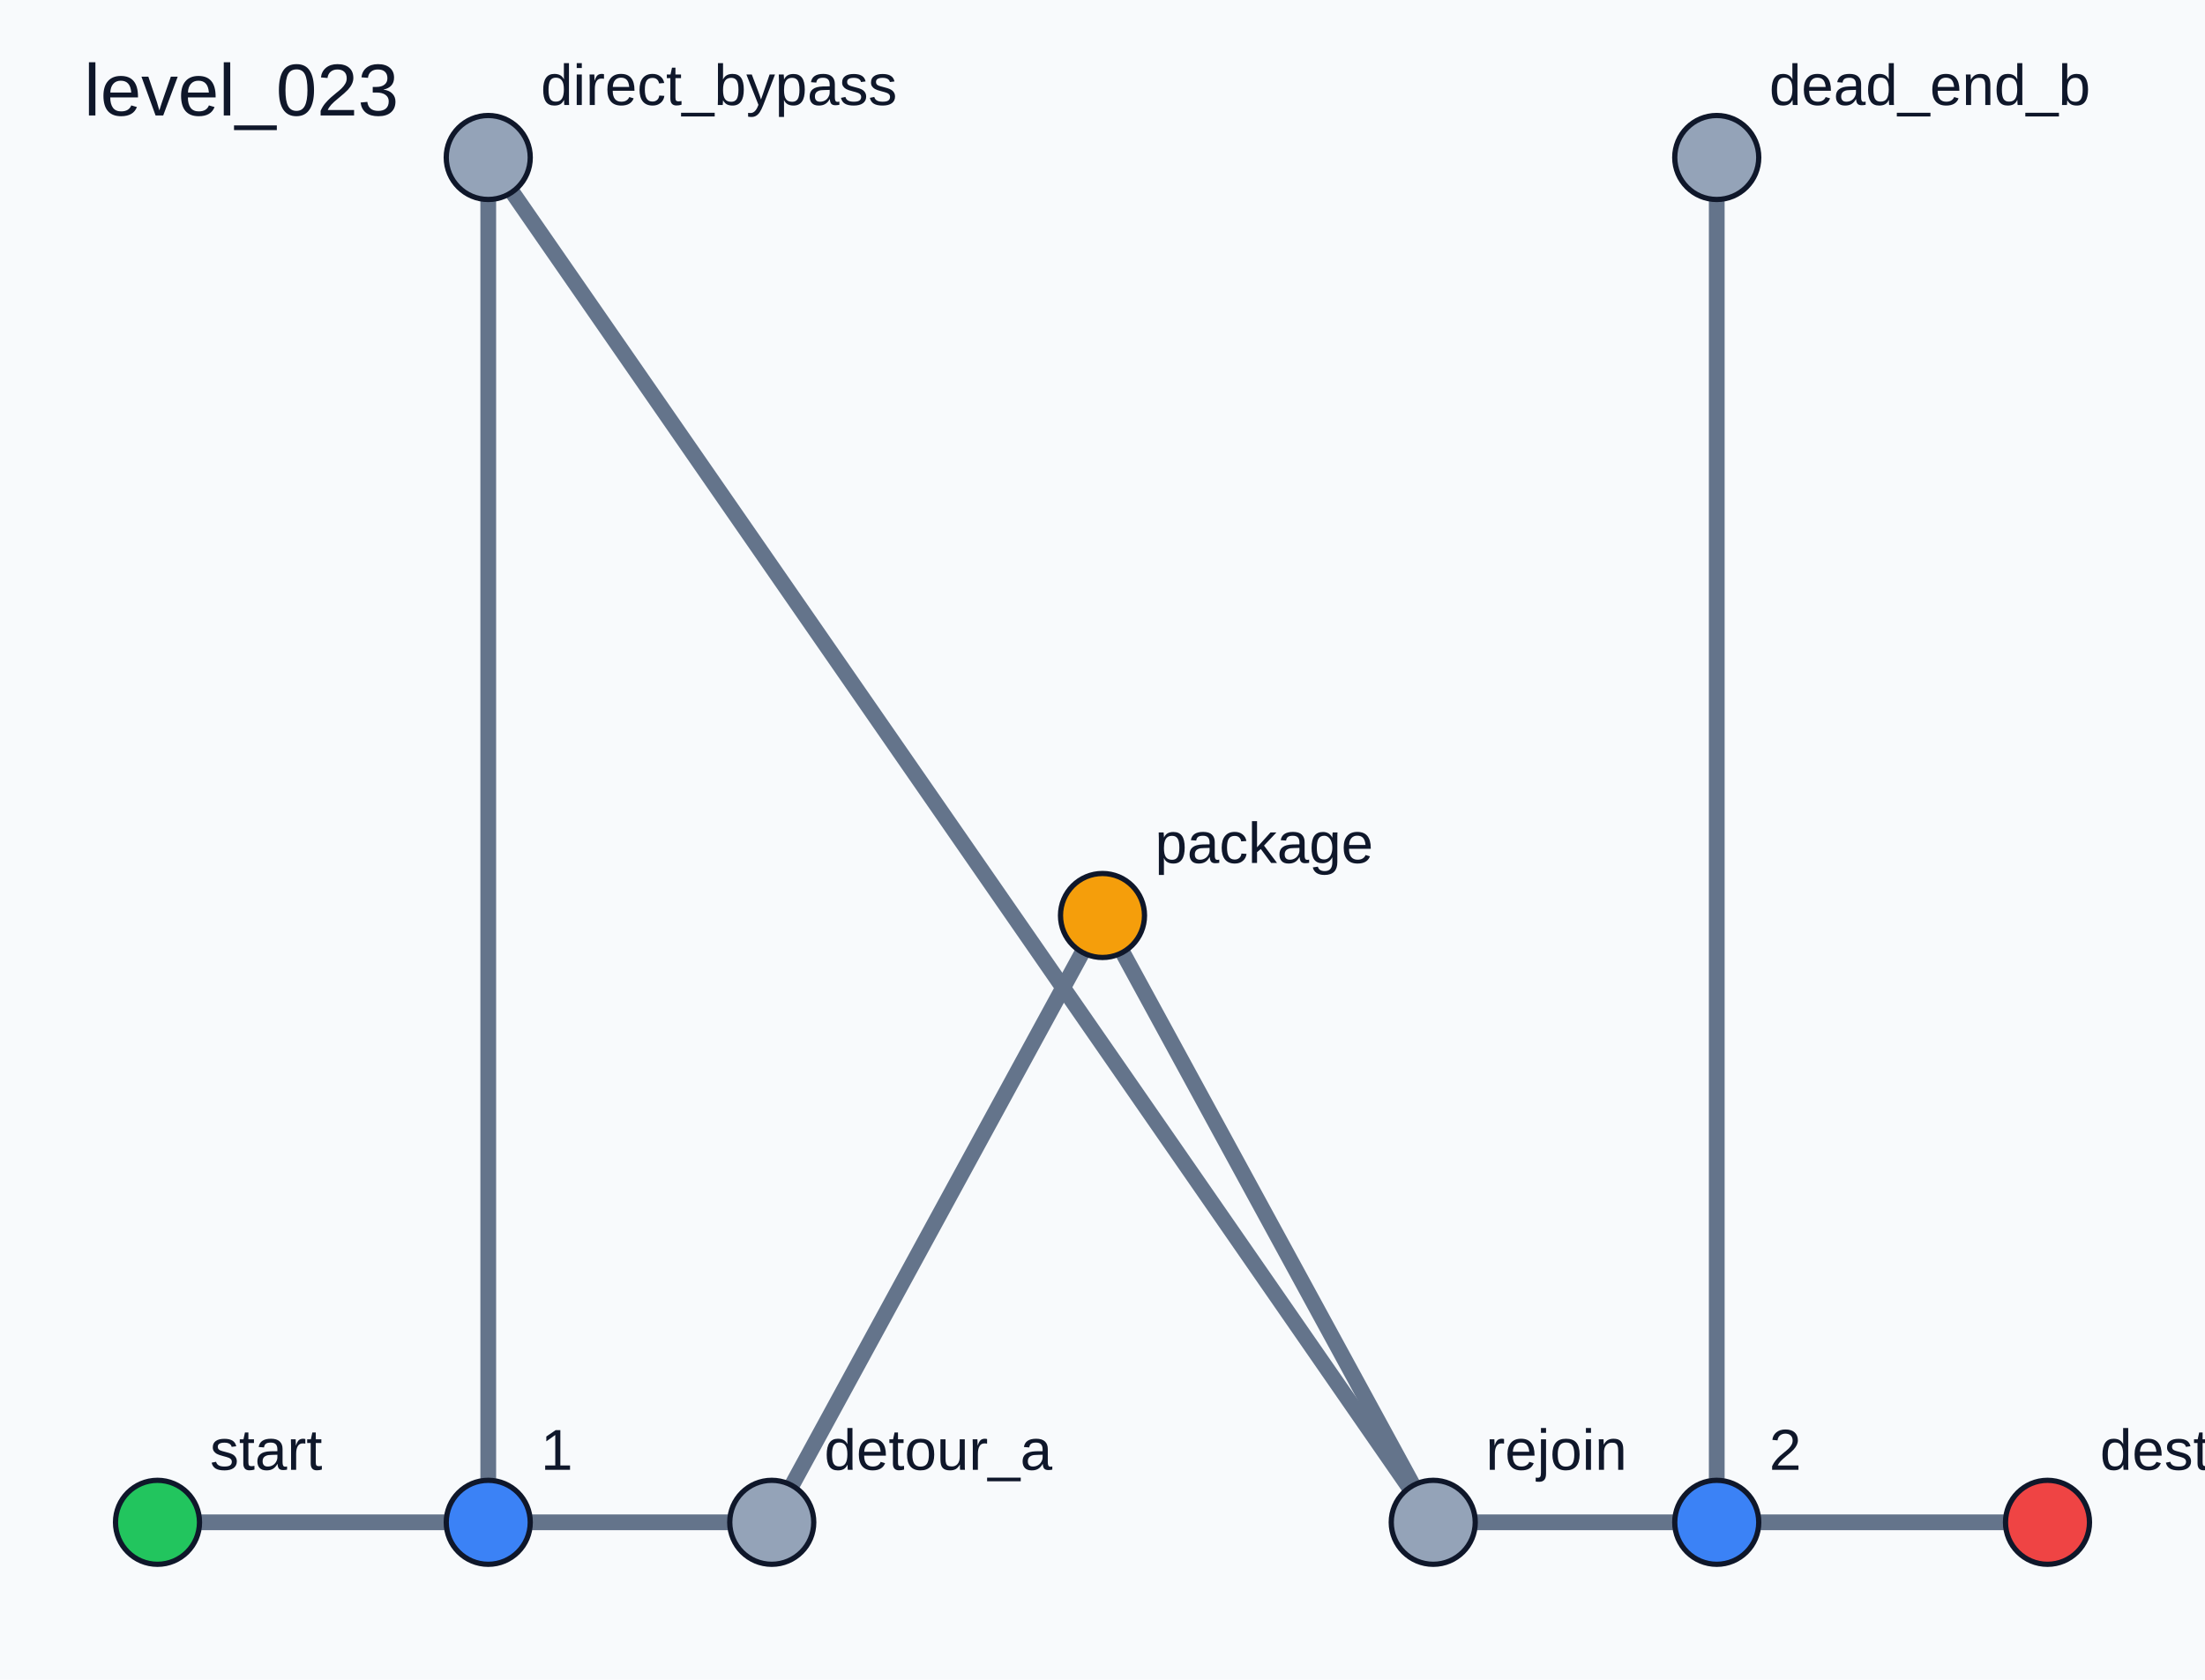
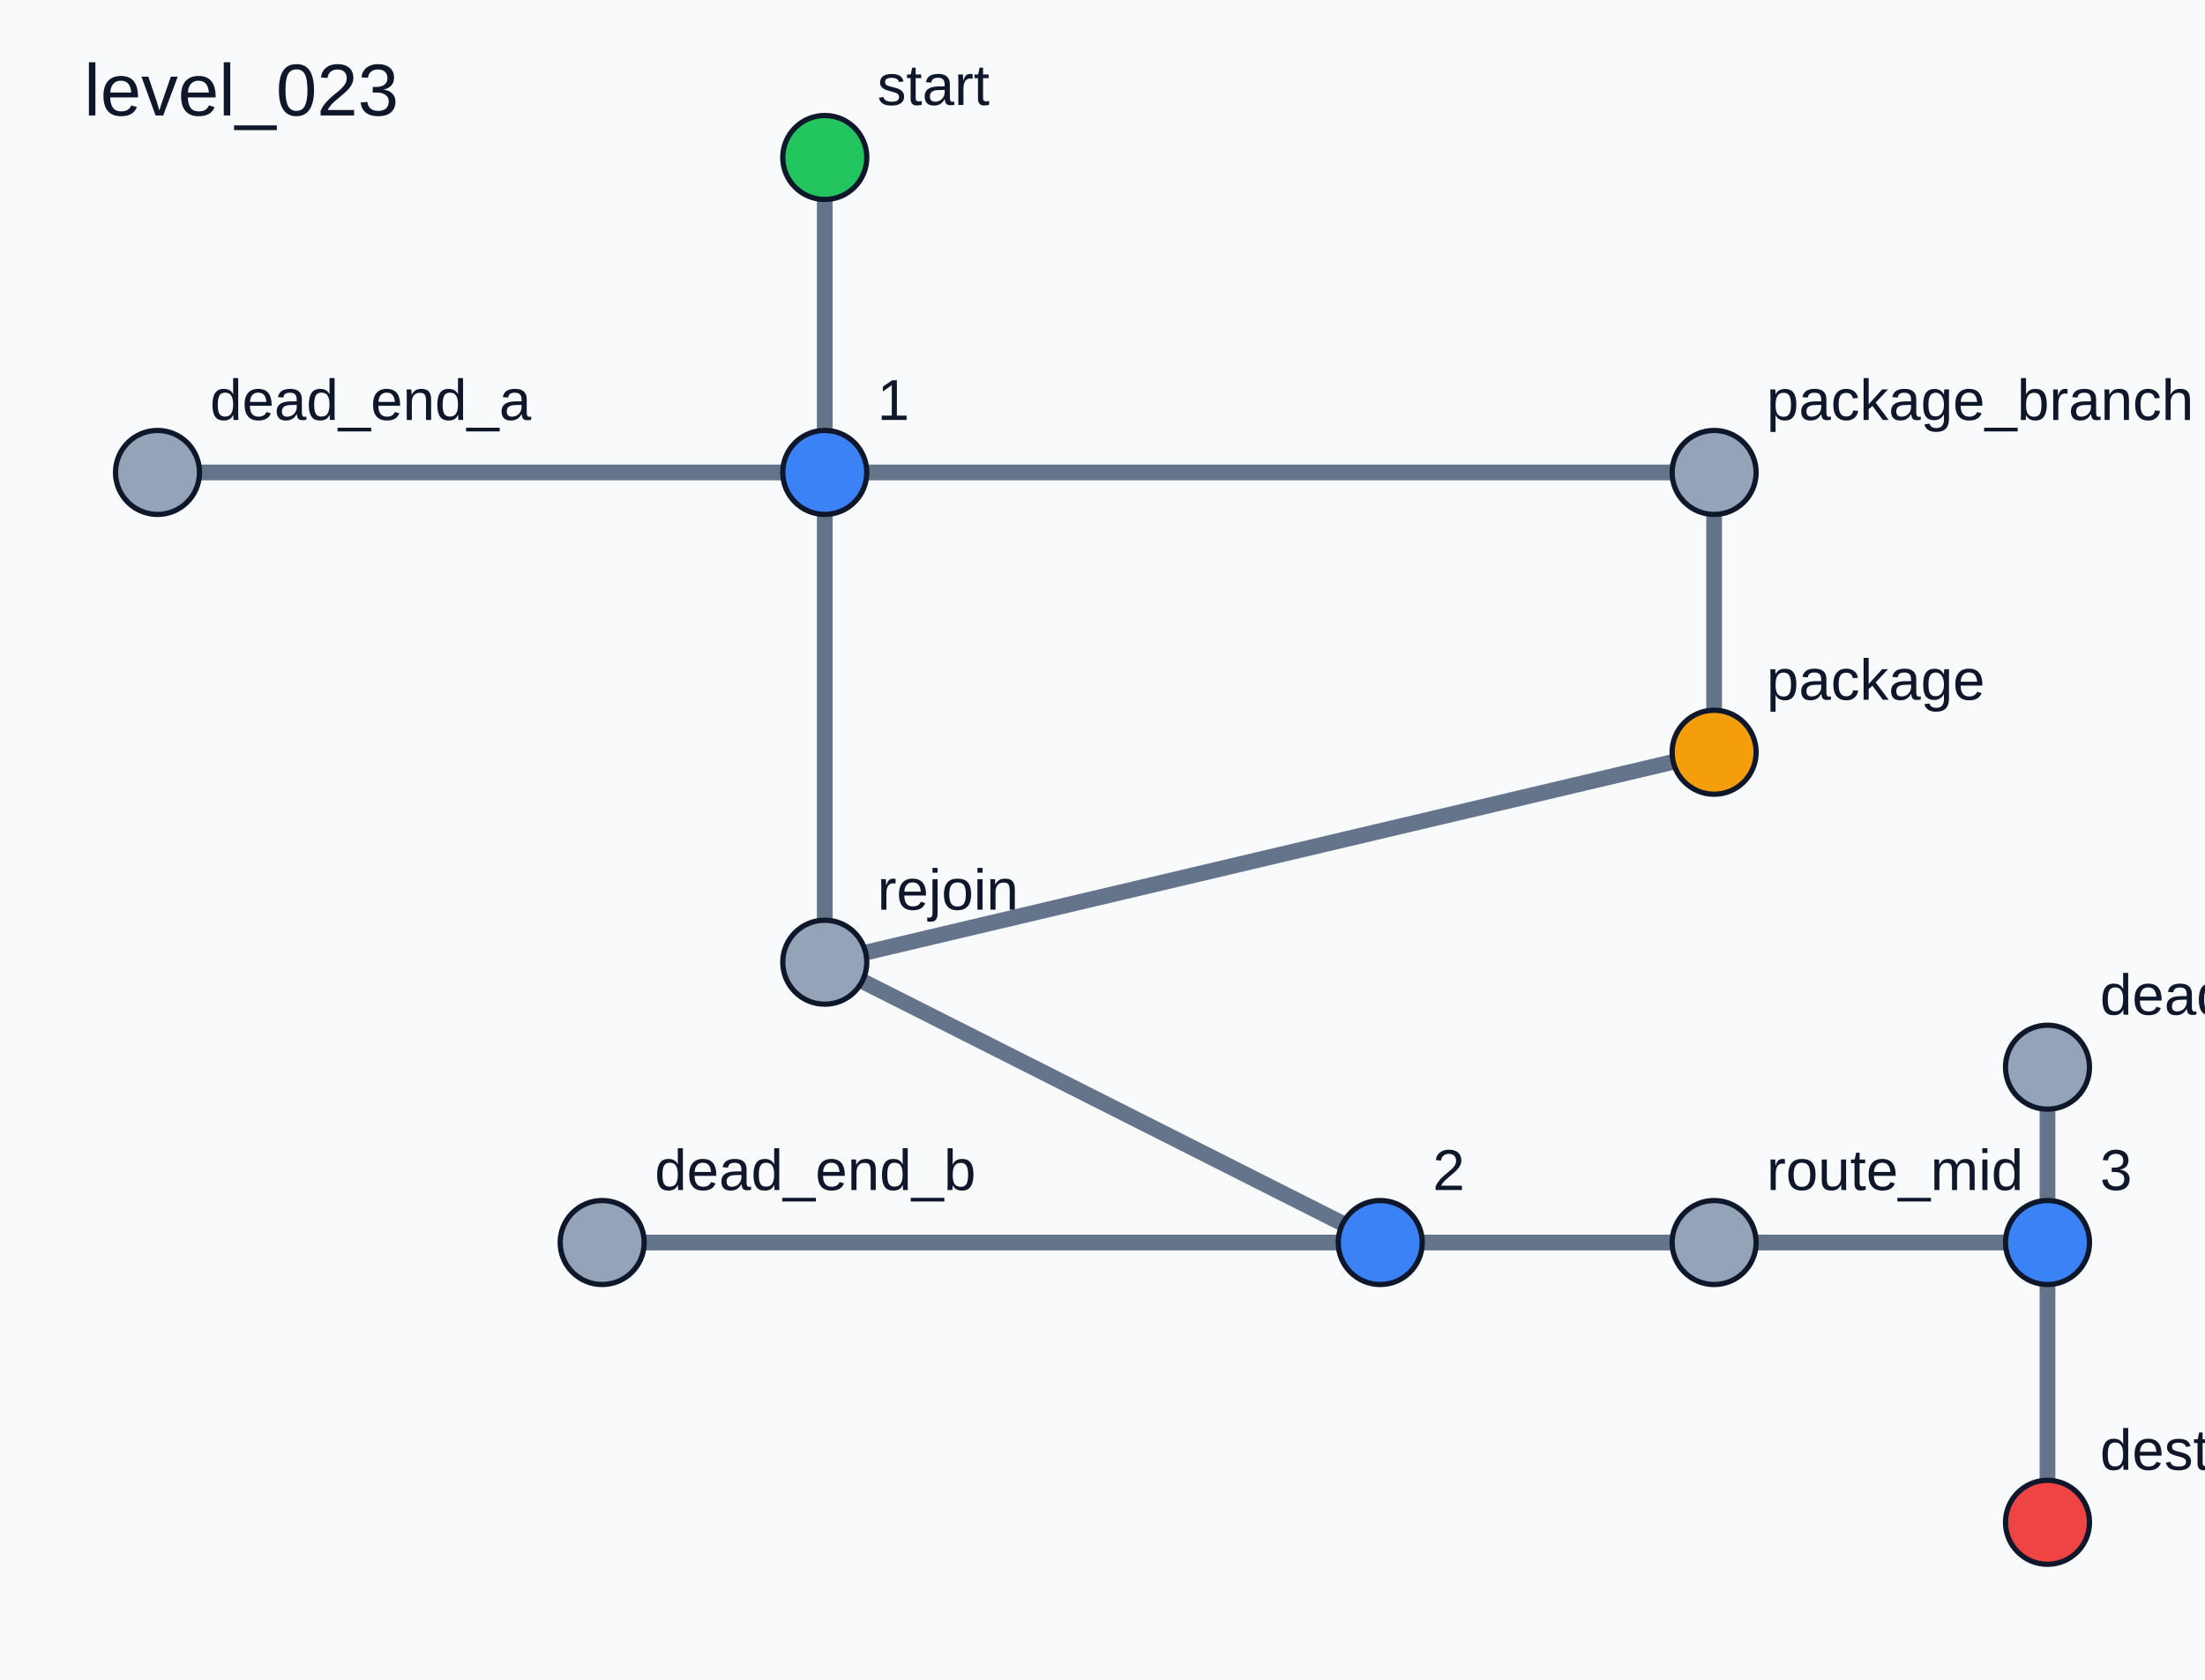
<svg xmlns="http://www.w3.org/2000/svg" width="420" height="320" viewBox="0 0 420 320">
  <rect width="100%" height="100%" fill="#f8fafc" />
  <text x="16" y="22" font-family="Arial" font-size="14" fill="#0f172a">level_023</text>
-   <line x1="30.0" y1="290.0" x2="93.0" y2="290.0" stroke="#64748b" stroke-width="3" />
-   <line x1="93.0" y1="290.0" x2="93.0" y2="30.0" stroke="#64748b" stroke-width="3" />
-   <line x1="93.0" y1="290.0" x2="147.0" y2="290.0" stroke="#64748b" stroke-width="3" />
-   <line x1="93.0" y1="30.0" x2="273.0" y2="290.0" stroke="#64748b" stroke-width="3" />
-   <line x1="147.0" y1="290.0" x2="210.0" y2="174.4" stroke="#64748b" stroke-width="3" />
-   <line x1="210.0" y1="174.4" x2="273.0" y2="290.0" stroke="#64748b" stroke-width="3" />
-   <line x1="273.0" y1="290.0" x2="327.0" y2="290.0" stroke="#64748b" stroke-width="3" />
-   <line x1="327.0" y1="290.0" x2="327.0" y2="30.0" stroke="#64748b" stroke-width="3" />
-   <line x1="327.0" y1="290.0" x2="390.0" y2="290.0" stroke="#64748b" stroke-width="3" />
-   <circle cx="30.0" cy="290.0" r="8" fill="#22c55e" stroke="#0f172a" stroke-width="1" />
-   <text x="40.0" y="280.0" font-family="Arial" font-size="11" fill="#0f172a">start</text>
-   <circle cx="93.0" cy="290.0" r="8" fill="#3b82f6" stroke="#0f172a" stroke-width="1" />
-   <text x="103.0" y="280.0" font-family="Arial" font-size="11" fill="#0f172a">1</text>
-   <circle cx="147.0" cy="290.0" r="8" fill="#94a3b8" stroke="#0f172a" stroke-width="1" />
-   <text x="157.0" y="280.0" font-family="Arial" font-size="11" fill="#0f172a">detour_a</text>
-   <circle cx="210.0" cy="174.4" r="8" fill="#f59e0b" stroke="#0f172a" stroke-width="1" />
-   <text x="220.0" y="164.4" font-family="Arial" font-size="11" fill="#0f172a">package</text>
-   <circle cx="273.0" cy="290.0" r="8" fill="#94a3b8" stroke="#0f172a" stroke-width="1" />
-   <text x="283.0" y="280.0" font-family="Arial" font-size="11" fill="#0f172a">rejoin</text>
-   <circle cx="327.0" cy="290.0" r="8" fill="#3b82f6" stroke="#0f172a" stroke-width="1" />
-   <text x="337.0" y="280.0" font-family="Arial" font-size="11" fill="#0f172a">2</text>
+   <line x1="157.1" y1="30.0" x2="157.1" y2="90.0" stroke="#64748b" stroke-width="3" />
+   <line x1="157.1" y1="90.0" x2="30.0" y2="90.0" stroke="#64748b" stroke-width="3" />
+   <line x1="157.1" y1="90.0" x2="326.5" y2="90.0" stroke="#64748b" stroke-width="3" />
+   <line x1="157.1" y1="90.0" x2="157.1" y2="183.3" stroke="#64748b" stroke-width="3" />
+   <line x1="326.5" y1="90.0" x2="326.5" y2="143.3" stroke="#64748b" stroke-width="3" />
+   <line x1="326.5" y1="143.3" x2="157.1" y2="183.3" stroke="#64748b" stroke-width="3" />
+   <line x1="157.1" y1="183.3" x2="262.9" y2="236.7" stroke="#64748b" stroke-width="3" />
+   <line x1="262.9" y1="236.7" x2="114.7" y2="236.7" stroke="#64748b" stroke-width="3" />
+   <line x1="262.9" y1="236.7" x2="326.5" y2="236.7" stroke="#64748b" stroke-width="3" />
+   <line x1="326.5" y1="236.7" x2="390.0" y2="236.7" stroke="#64748b" stroke-width="3" />
+   <line x1="390.0" y1="236.7" x2="390.0" y2="203.3" stroke="#64748b" stroke-width="3" />
+   <line x1="390.0" y1="236.7" x2="390.0" y2="290.0" stroke="#64748b" stroke-width="3" />
+   <circle cx="157.1" cy="30.0" r="8" fill="#22c55e" stroke="#0f172a" stroke-width="1" />
+   <text x="167.1" y="20.0" font-family="Arial" font-size="11" fill="#0f172a">start</text>
+   <circle cx="157.1" cy="90.0" r="8" fill="#3b82f6" stroke="#0f172a" stroke-width="1" />
+   <text x="167.1" y="80.0" font-family="Arial" font-size="11" fill="#0f172a">1</text>
+   <circle cx="326.5" cy="90.0" r="8" fill="#94a3b8" stroke="#0f172a" stroke-width="1" />
+   <text x="336.5" y="80.0" font-family="Arial" font-size="11" fill="#0f172a">package_branch</text>
+   <circle cx="326.5" cy="143.3" r="8" fill="#f59e0b" stroke="#0f172a" stroke-width="1" />
+   <text x="336.5" y="133.3" font-family="Arial" font-size="11" fill="#0f172a">package</text>
+   <circle cx="157.1" cy="183.3" r="8" fill="#94a3b8" stroke="#0f172a" stroke-width="1" />
+   <text x="167.1" y="173.3" font-family="Arial" font-size="11" fill="#0f172a">rejoin</text>
+   <circle cx="262.9" cy="236.7" r="8" fill="#3b82f6" stroke="#0f172a" stroke-width="1" />
+   <text x="272.9" y="226.7" font-family="Arial" font-size="11" fill="#0f172a">2</text>
+   <circle cx="326.5" cy="236.7" r="8" fill="#94a3b8" stroke="#0f172a" stroke-width="1" />
+   <text x="336.5" y="226.7" font-family="Arial" font-size="11" fill="#0f172a">route_mid</text>
+   <circle cx="390.0" cy="236.7" r="8" fill="#3b82f6" stroke="#0f172a" stroke-width="1" />
+   <text x="400.0" y="226.7" font-family="Arial" font-size="11" fill="#0f172a">3</text>
  <circle cx="390.0" cy="290.0" r="8" fill="#ef4444" stroke="#0f172a" stroke-width="1" />
  <text x="400.0" y="280.0" font-family="Arial" font-size="11" fill="#0f172a">destination</text>
-   <circle cx="93.0" cy="30.0" r="8" fill="#94a3b8" stroke="#0f172a" stroke-width="1" />
-   <text x="103.0" y="20.0" font-family="Arial" font-size="11" fill="#0f172a">direct_bypass</text>
-   <circle cx="327.0" cy="30.0" r="8" fill="#94a3b8" stroke="#0f172a" stroke-width="1" />
-   <text x="337.0" y="20.0" font-family="Arial" font-size="11" fill="#0f172a">dead_end_b</text>
+   <circle cx="30.0" cy="90.0" r="8" fill="#94a3b8" stroke="#0f172a" stroke-width="1" />
+   <text x="40.0" y="80.0" font-family="Arial" font-size="11" fill="#0f172a">dead_end_a</text>
+   <circle cx="114.7" cy="236.7" r="8" fill="#94a3b8" stroke="#0f172a" stroke-width="1" />
+   <text x="124.7" y="226.7" font-family="Arial" font-size="11" fill="#0f172a">dead_end_b</text>
+   <circle cx="390.0" cy="203.3" r="8" fill="#94a3b8" stroke="#0f172a" stroke-width="1" />
+   <text x="400.0" y="193.3" font-family="Arial" font-size="11" fill="#0f172a">dead_end_c</text>
</svg>
